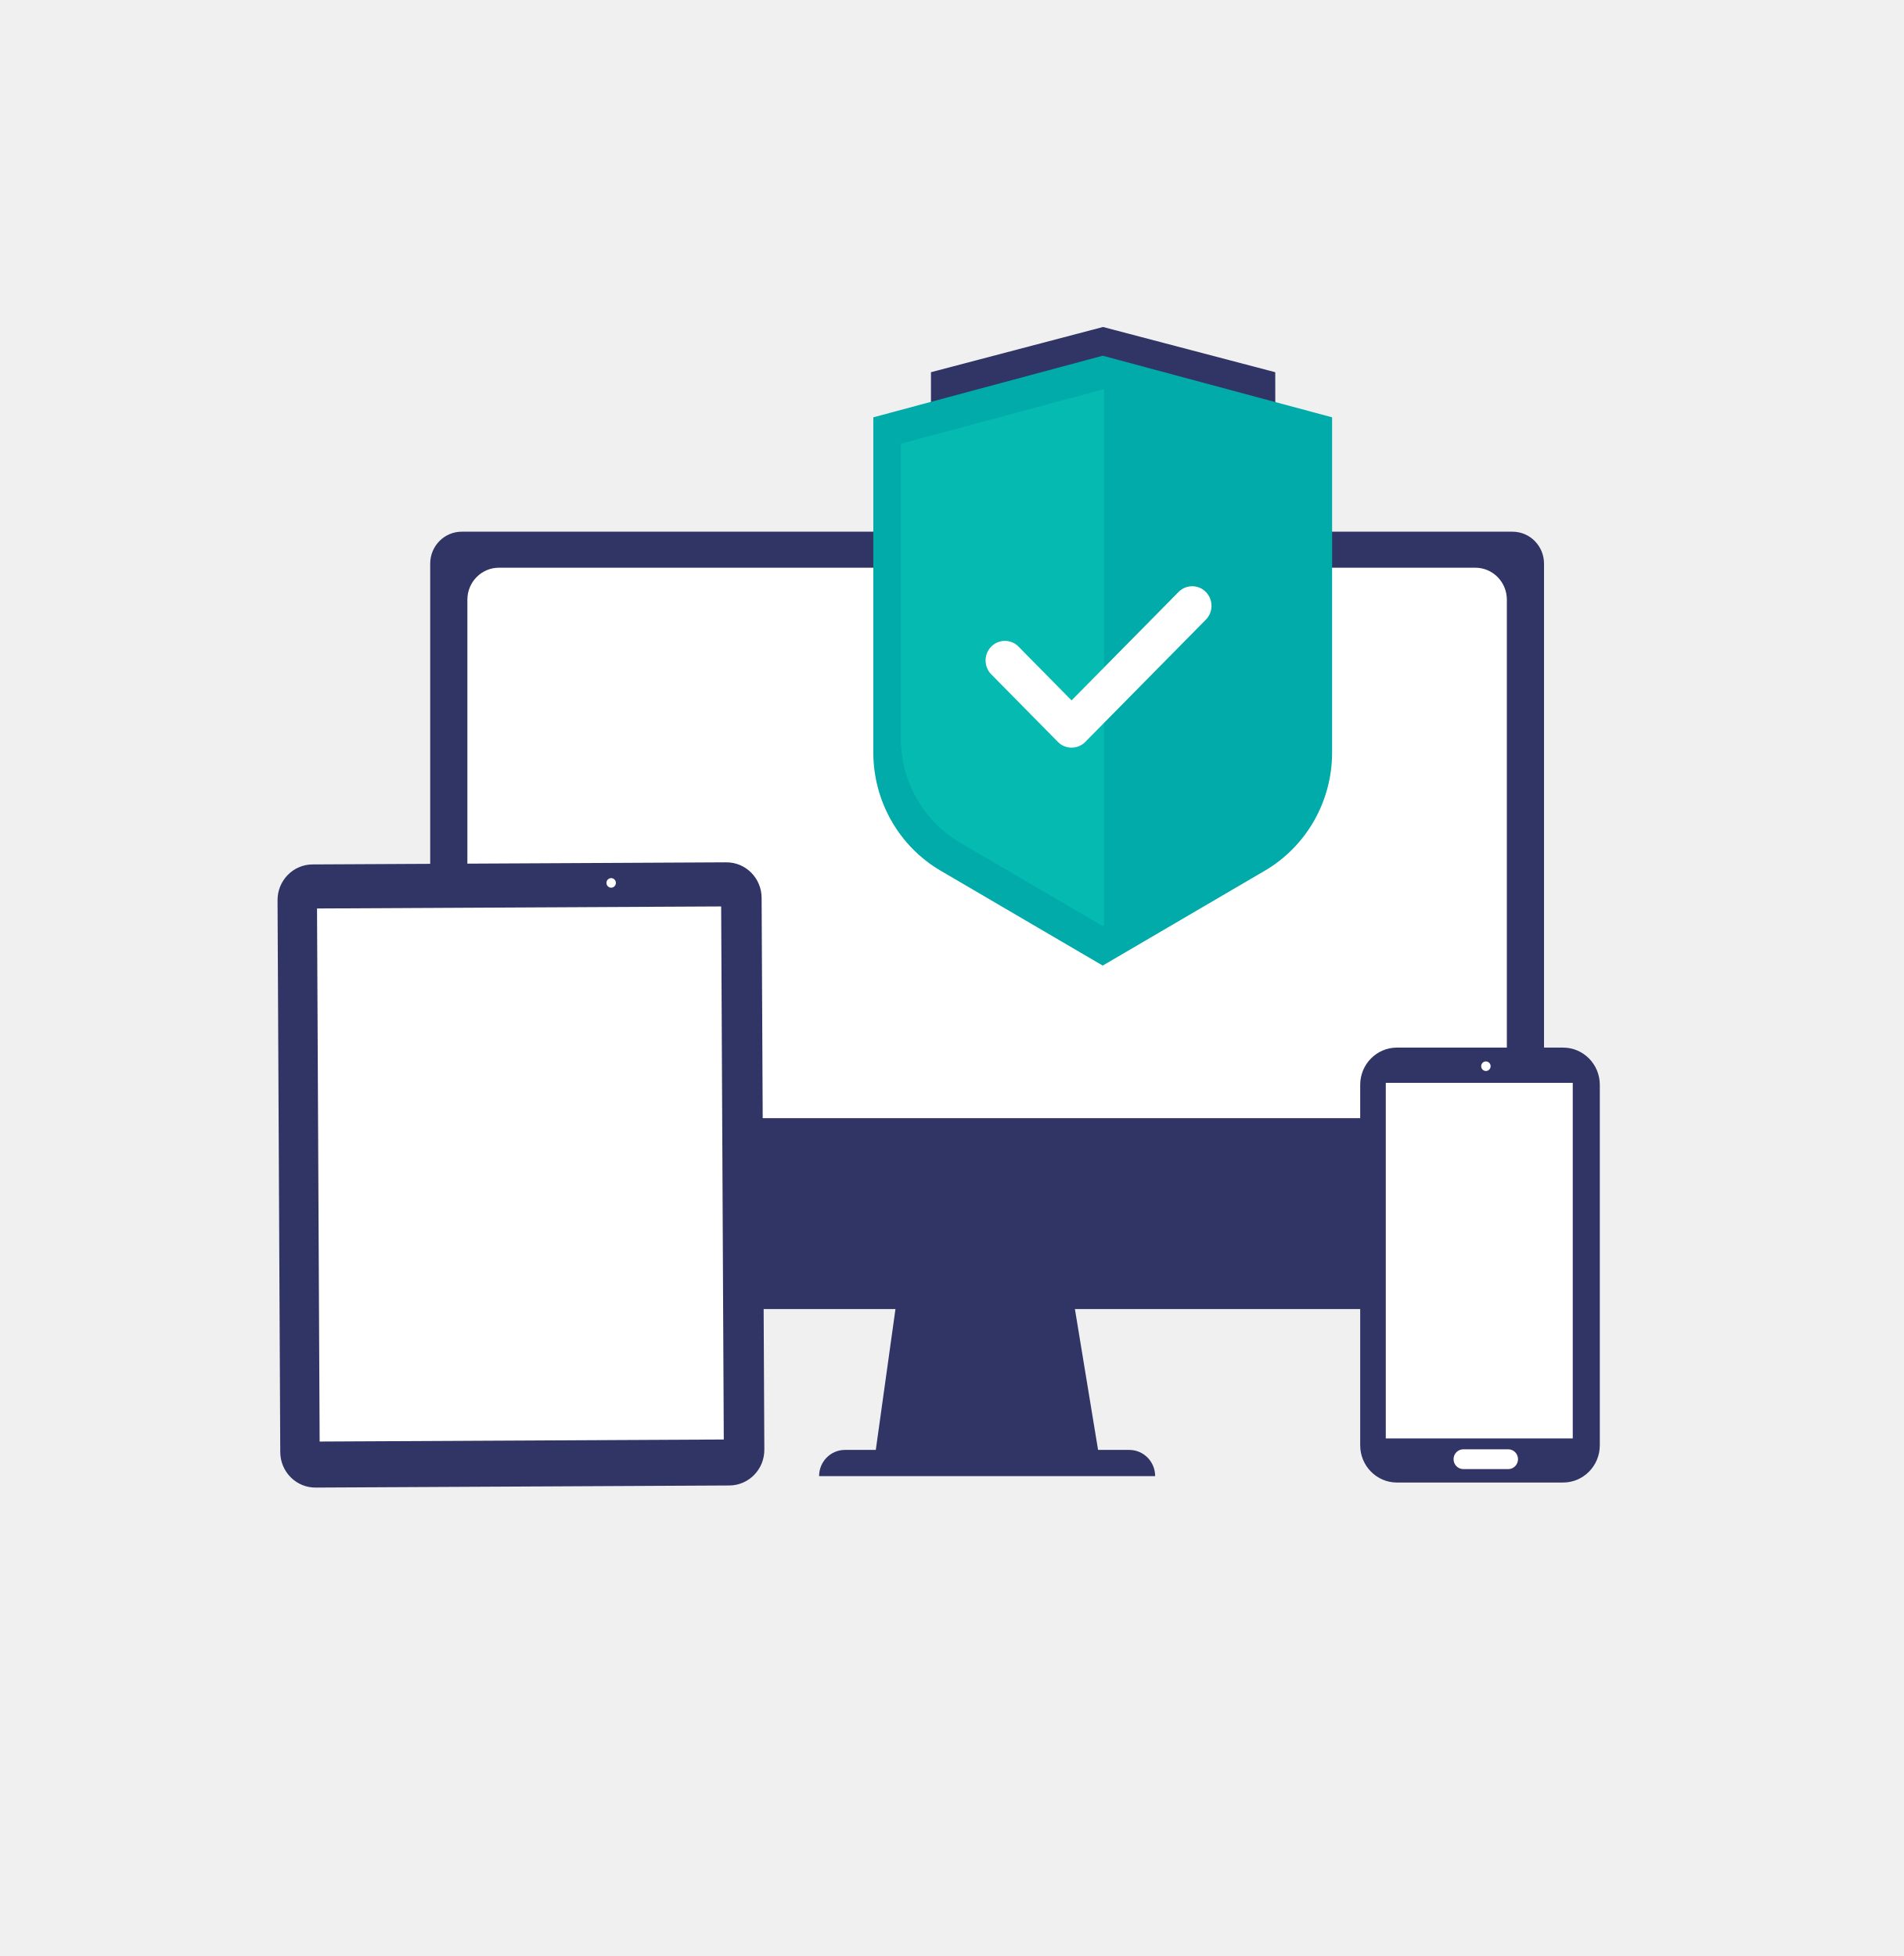
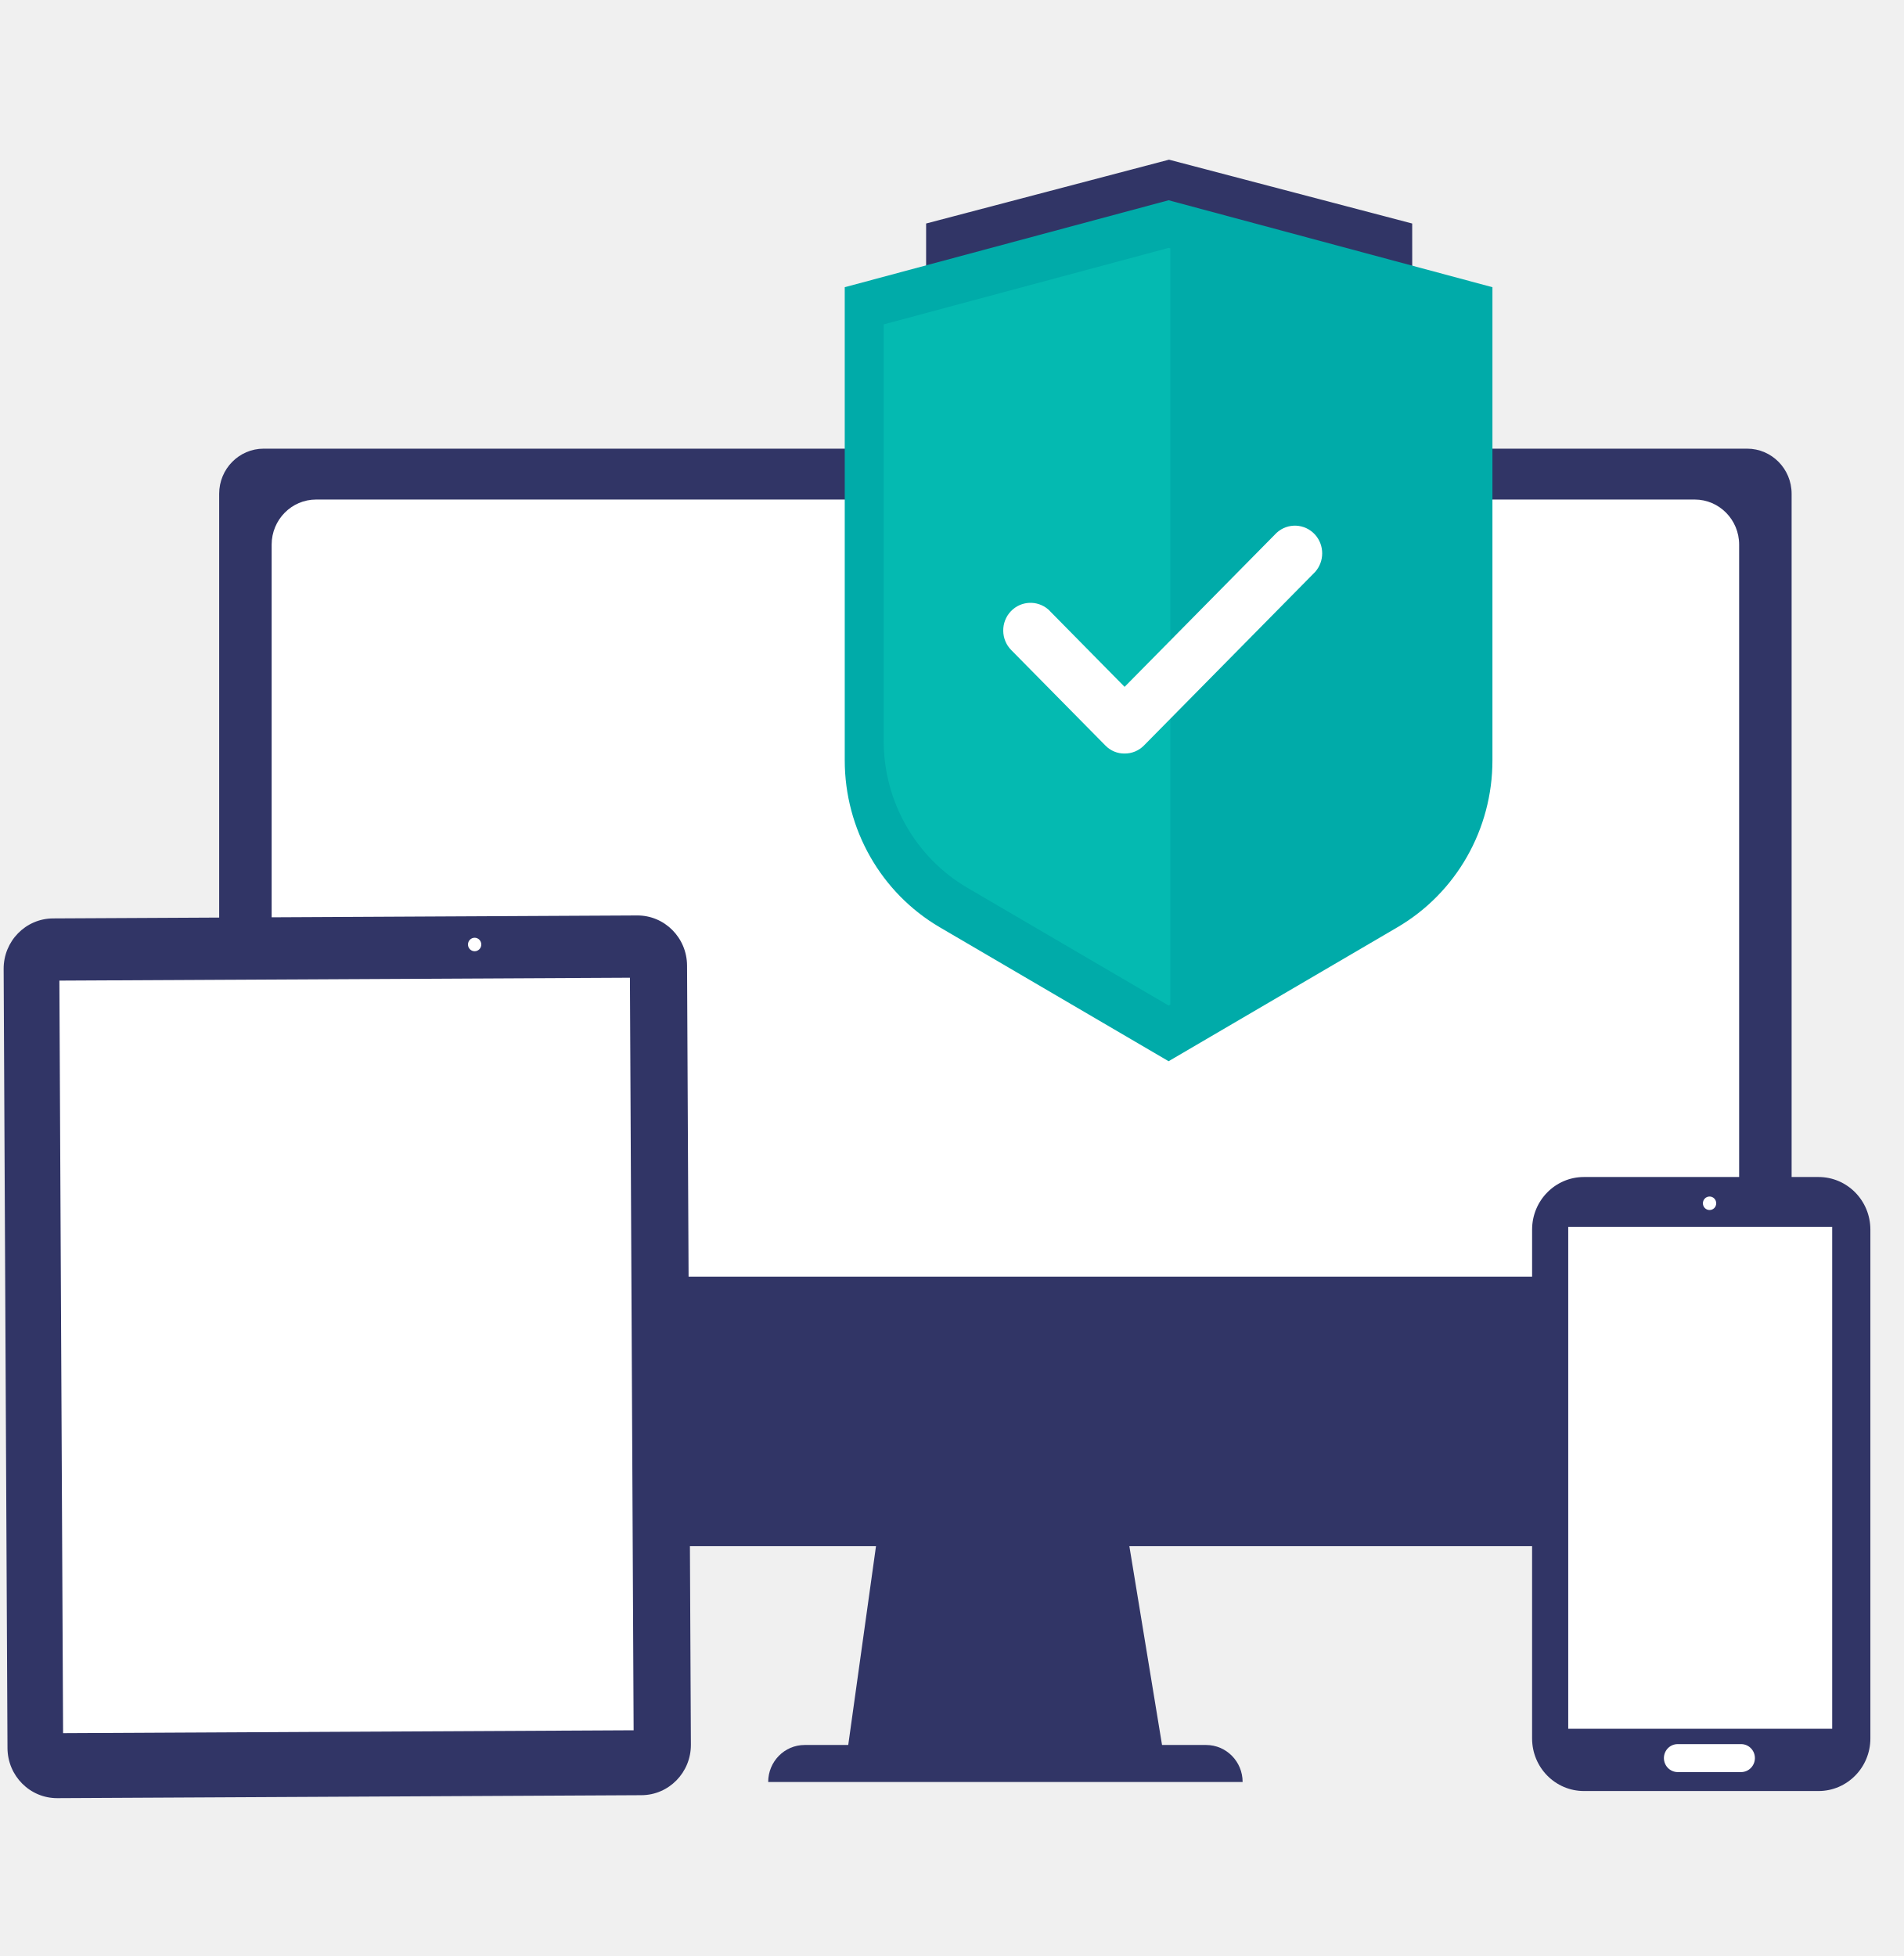
- <svg xmlns="http://www.w3.org/2000/svg" width="72" height="74" xml:space="preserve" overflow="hidden">
+ <svg xmlns="http://www.w3.org/2000/svg" width="72" height="74" xml:space="preserve" overflow="hidden" viewBox="10.4 12.4 51 43.8">
  <defs>
    <clipPath id="clip0">
      <rect x="508" y="562" width="72" height="74" />
    </clipPath>
    <clipPath id="clip1">
      <rect x="508" y="562" width="72" height="74" />
    </clipPath>
    <clipPath id="clip2">
      <rect x="508" y="563" width="71" height="72" />
    </clipPath>
    <clipPath id="clip3">
      <rect x="508" y="563" width="71" height="72" />
    </clipPath>
    <clipPath id="clip4">
      <rect x="508" y="563" width="71" height="72" />
    </clipPath>
  </defs>
  <g clip-path="url(#clip0)" transform="translate(-508 -562)">
    <g clip-path="url(#clip1)">
      <g clip-path="url(#clip2)">
        <g clip-path="url(#clip3)">
          <g clip-path="url(#clip4)">
            <path d="M523.625 211.107 515.068 211.107 516.331 202.183 522.138 202.183Z" fill="#313566" fill-rule="nonzero" fill-opacity="1" transform="matrix(1 0 0 1.01408 25.9893 403.267)" />
            <path d="M40.937 0C41.596 -2.62753e-16 42.129 0.534 42.129 1.192L42.129 27.809C42.129 28.468 41.596 29.001 40.937 29.001L1.192 29.001C0.534 29.001 1.37453e-06 28.468 1.37453e-06 27.809L1.37453e-06 1.192C1.37453e-06 0.534 0.534-6.0037e-07 1.192-6.0037e-07Z" fill="#313566" fill-rule="nonzero" fill-opacity="1" transform="matrix(1 0 0 1.01408 524.272 582.115)" />
            <path d="M38.126 0C38.784 -2.62753e-16 39.317 0.534 39.317 1.192L39.317 19.344C39.317 20.002 38.784 20.536 38.126 20.536L1.192 20.536C0.534 20.536 2.07985e-06 20.002 2.07985e-06 19.344L2.07985e-06 1.192C2.07985e-06 0.534 0.534 1.04952e-07 1.192 1.04952e-07Z" fill="#FFFFFF" fill-rule="nonzero" fill-opacity="1" transform="matrix(1 0 0 1.01408 525.678 583.478)" />
            <path d="M513.969 210.621 524.725 210.621C525.265 210.621 525.703 211.059 525.703 211.599L512.992 211.599C512.992 211.059 513.429 210.621 513.969 210.621Z" fill="#313566" fill-rule="nonzero" fill-opacity="1" transform="matrix(1 0 0 1.01408 25.9893 403.267)" />
            <path d="M16.98 0C17.715 -2.62756e-16 18.31 0.595 18.31 1.33L18.31 21.918C18.31 22.653 17.715 23.248 16.98 23.248L1.33 23.248C0.595 23.248-5.52979e-08 22.653-5.52979e-08 21.918L-5.52979e-08 1.33C-5.52979e-08 0.595 0.595-7.60629e-07 1.33-7.60629e-07Z" fill="#313566" fill-rule="nonzero" fill-opacity="1" transform="matrix(0.999987 -0.00507036 0.00499994 1.01407 518.491 594.71)" />
            <path d="M0 0 15.286 0 15.286 19.887 2.61816e-07 19.887Z" fill="#FFFFFF" fill-rule="nonzero" fill-opacity="1" transform="matrix(0.999987 -0.00506192 0.00499162 1.01407 519.991 596.37)" />
            <path d="M7.674 0C8.441 -2.62753e-16 9.063 0.622 9.063 1.389L9.063 14.837C9.063 15.604 8.441 16.226 7.674 16.226L1.389 16.226C0.622 16.226 1.70406e-07 15.604 1.70406e-07 14.837L1.70406e-07 1.389C1.70406e-07 0.622 0.622 1.70406e-07 1.389 1.70406e-07Z" fill="#313566" fill-rule="nonzero" fill-opacity="1" transform="matrix(1 0 0 1.01408 559.448 601.633)" />
            <path d="M0 0 7.072 0 7.072 13.265-1.98619e-07 13.265Z" fill="#FFFFFF" fill-rule="nonzero" fill-opacity="1" transform="matrix(1 0 0 1.01408 560.416 602.967)" />
            <path d="M0.357 0.179C0.357 0.277 0.277 0.357 0.179 0.357 0.08 0.357-8.18173e-09 0.277-8.18173e-09 0.179-8.18173e-09 0.08 0.08-8.18173e-09 0.179-8.18173e-09 0.277-8.18173e-09 0.357 0.08 0.357 0.179Z" fill="#FFFFFF" fill-rule="nonzero" fill-opacity="1" transform="matrix(1 0 0 1.01408 564.024 602.156)" />
            <path d="M0.357 0.179C0.357 0.277 0.277 0.357 0.179 0.357 0.08 0.357-8.18173e-09 0.277-8.18173e-09 0.179-8.18173e-09 0.08 0.08-8.18173e-09 0.179-8.18173e-09 0.277-8.18173e-09 0.357 0.08 0.357 0.179Z" fill="#FFFFFF" fill-rule="nonzero" fill-opacity="1" transform="matrix(1 0 0 1.01408 530.938 595.221)" />
            <path d="M537.36 210.598 539.058 210.598C539.263 210.598 539.428 210.763 539.428 210.968 539.427 211.172 539.262 211.337 539.058 211.337L537.36 211.337C537.156 211.337 536.991 211.172 536.99 210.968 536.99 210.763 537.155 210.598 537.36 210.598Z" fill="#FFFFFF" fill-rule="nonzero" fill-opacity="1" transform="matrix(1 0 0 1.01408 25.9893 403.267)" />
            <path d="M530.252 176.79 517.223 176.79 517.223 170.415 523.731 168.728 530.246 170.415Z" fill="#313566" fill-rule="nonzero" fill-opacity="1" transform="matrix(1 0 0 1.01408 25.9893 403.267)" />
            <path d="M523.72 192.552 517.59 189.013C516.014 188.103 515.043 186.42 515.043 184.6L515.043 172.098 523.72 169.8 532.396 172.098 532.396 184.6C532.397 186.42 531.427 188.103 529.849 189.013Z" fill="#00ABA9" fill-rule="nonzero" fill-opacity="1" transform="matrix(1 0 0 1.01408 25.9893 403.267)" />
            <path d="M523.767 171.071 523.722 171.059 516.086 173.081 516.086 184.086C516.087 185.687 516.941 187.167 518.327 187.968L523.722 191.081 523.767 191.055Z" fill="#04BAB1" fill-rule="nonzero" fill-opacity="1" transform="matrix(1 0 0 1.01408 25.9893 403.267)" />
            <path d="M522.541 184.421C522.348 184.424 522.162 184.347 522.026 184.209L519.511 181.694C519.221 181.412 519.215 180.949 519.496 180.659 519.765 180.384 520.2 180.364 520.494 180.612L520.512 180.628 520.544 180.661 522.541 182.659 526.612 178.59C526.911 178.318 527.373 178.34 527.645 178.638 527.898 178.918 527.898 179.344 527.645 179.623L523.057 184.211C522.92 184.347 522.734 184.423 522.541 184.421Z" fill="#FFFFFF" fill-rule="nonzero" fill-opacity="1" transform="matrix(1 0 0 1.01408 25.9893 403.267)" />
          </g>
        </g>
      </g>
    </g>
  </g>
</svg>
